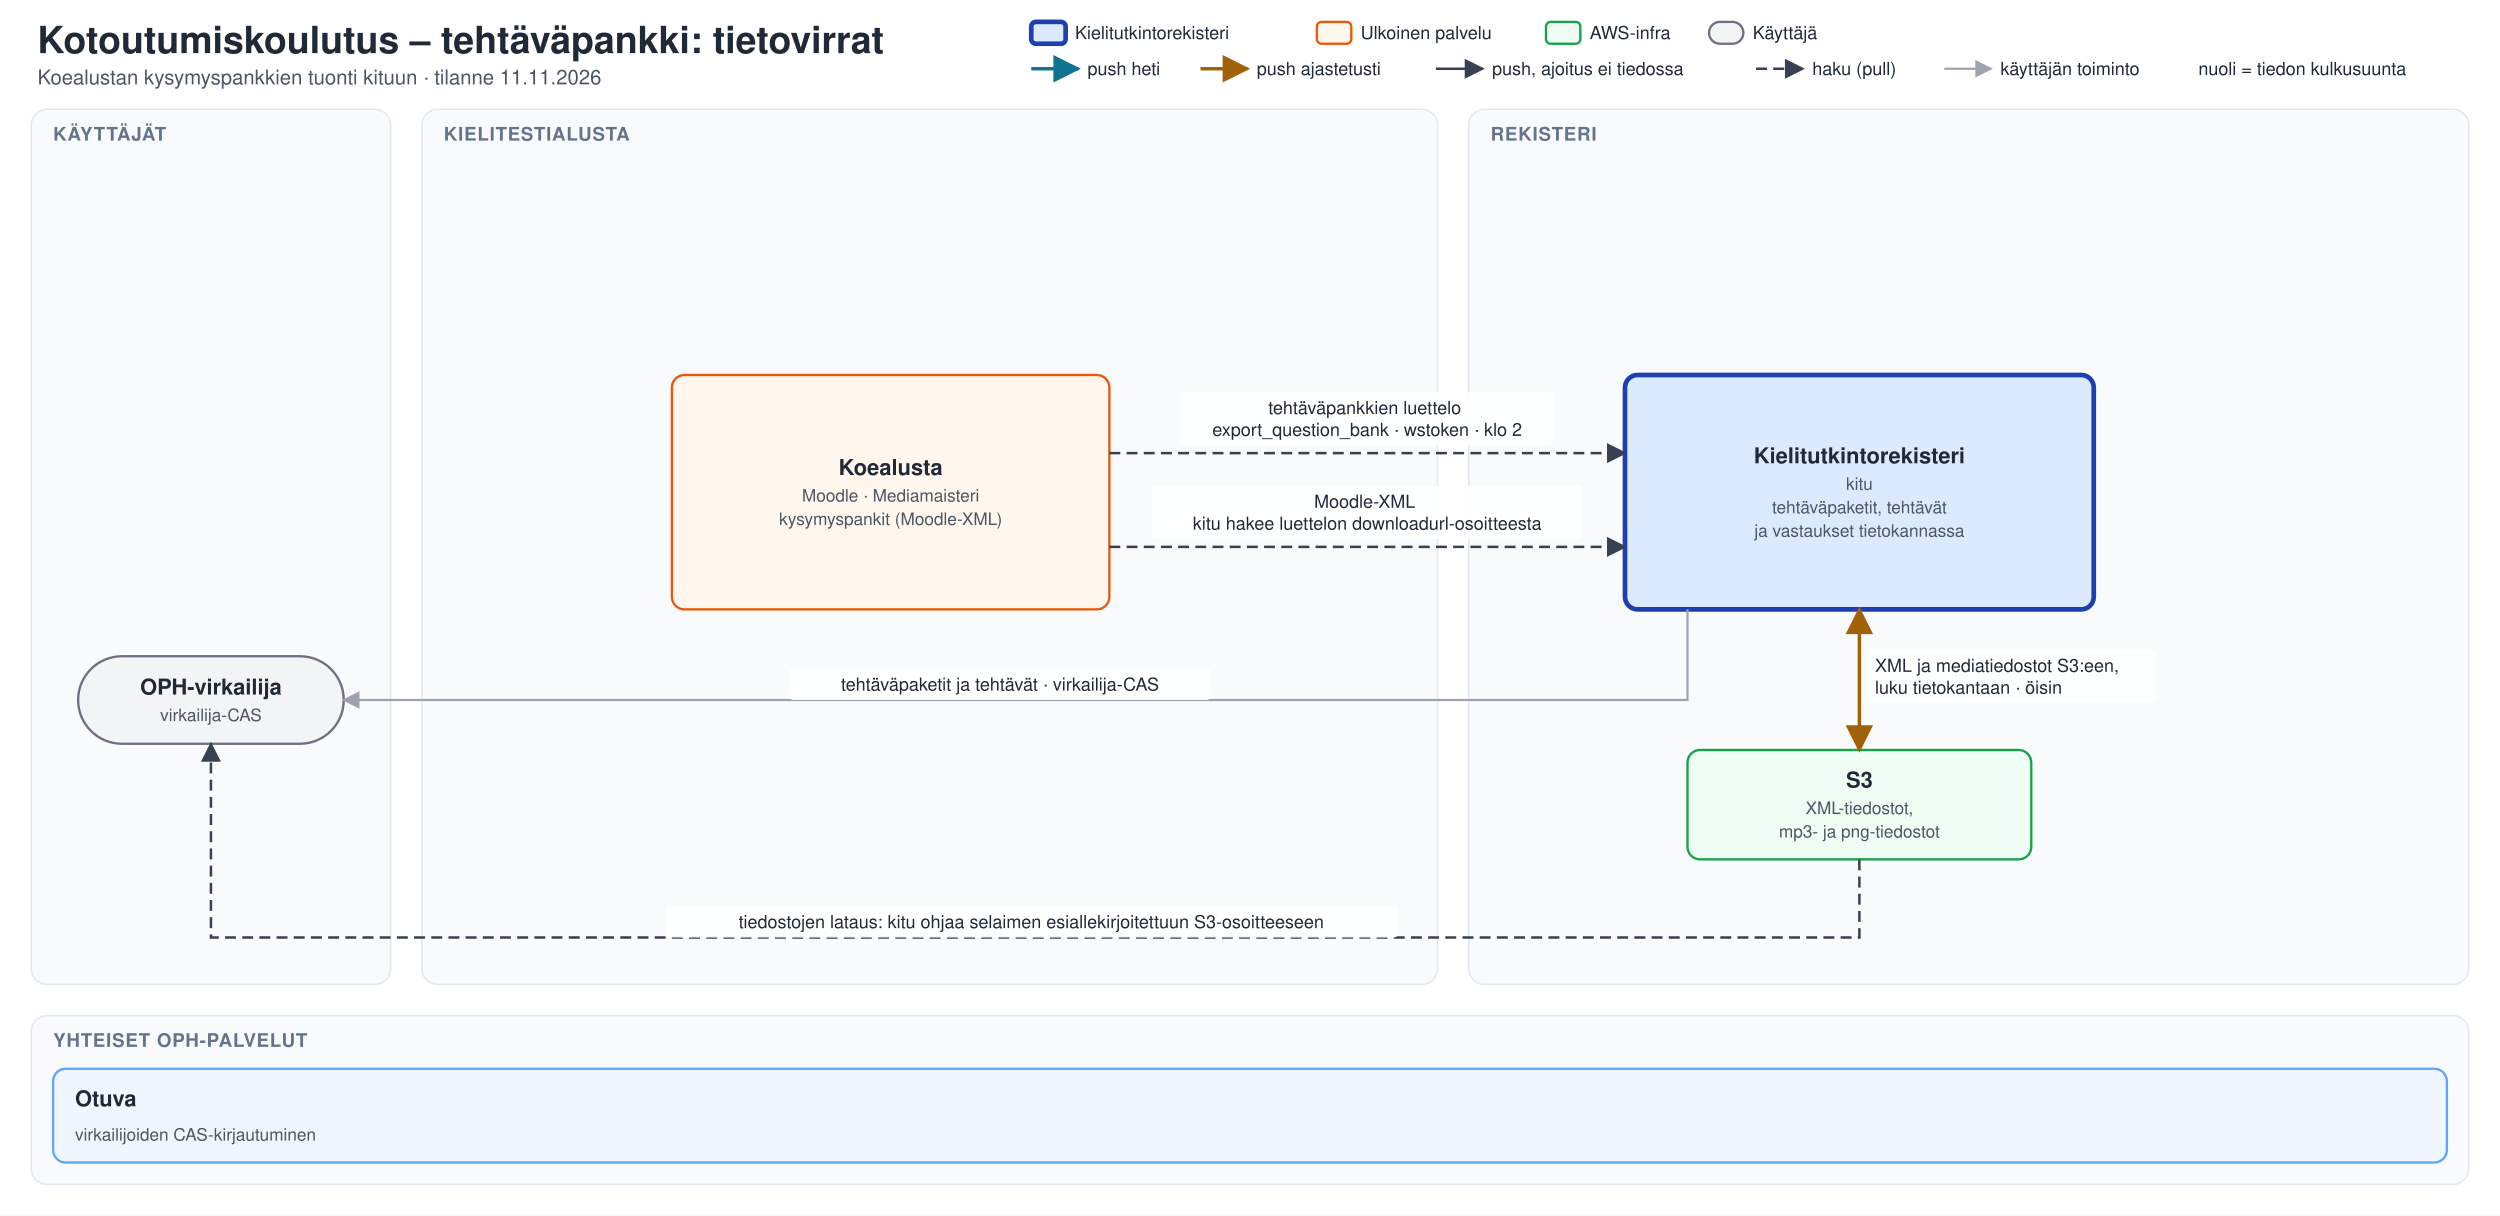
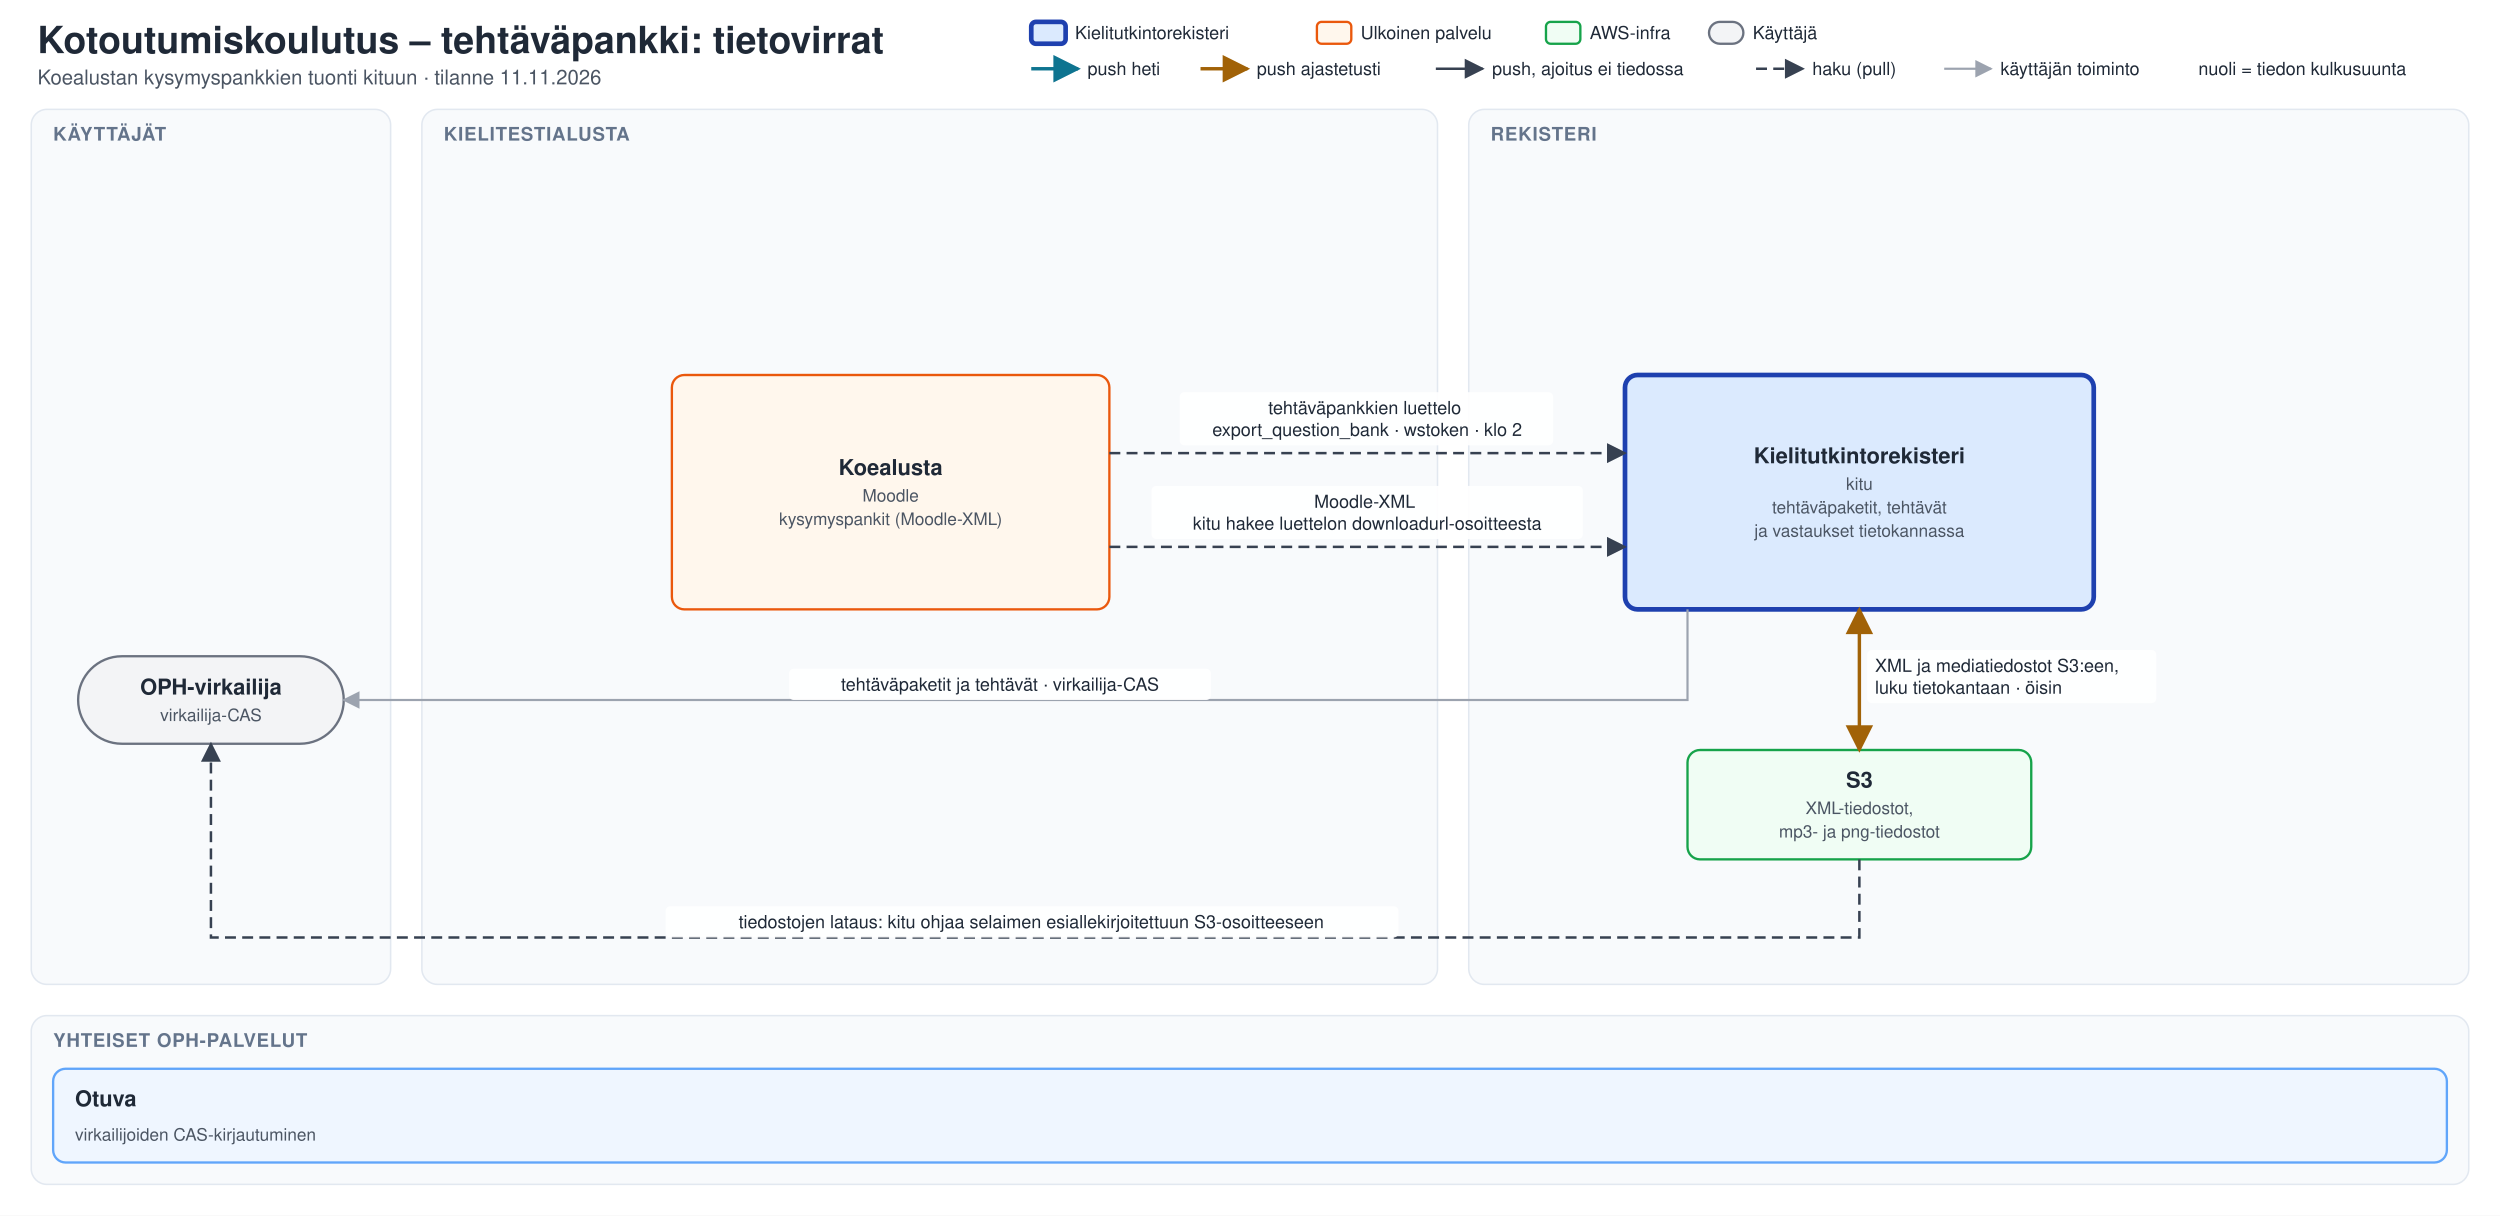
<svg xmlns="http://www.w3.org/2000/svg" width="1600" height="778" viewBox="0 0 1600 778">
  <defs>
    <style>
    text { font-family: Helvetica, Arial, sans-serif; fill: #1f2937; }
    .tausta { fill: #ffffff; }
    .otsikko { font-size: 24px; font-weight: bold; }
    .alaotsikko { font-size: 13px; fill: #4b5563; }
    .kaista { fill: #f8fafc; stroke: #e2e8f0; stroke-width: 1; }
    .kaistan-nimi { font-size: 12px; font-weight: bold; fill: #64748b; letter-spacing: 0.5px; }
    .laatikko rect { stroke-width: 1.5; }
    .nimi { font-size: 14px; font-weight: bold; }
    .lisatieto { font-size: 11px; fill: #4b5563; }
    .kitu rect { fill: #dbeafe; stroke: #1e40af; stroke-width: 3; }
    .kios rect { fill: #ede9fe; stroke: #6d28d9; stroke-width: 2.5; }
    .oph rect { fill: #eff6ff; stroke: #60a5fa; }
    .ulkoinen rect { fill: #fff7ed; stroke: #ea580c; }
    .infra rect { fill: #f0fdf4; stroke: #16a34a; }
    .toimija rect { fill: #f3f4f6; stroke: #6b7280; }
    .ryhma { fill: #f5f9ff; stroke: #60a5fa; stroke-width: 1.5; stroke-dasharray: 4 3; }
    .ryhman-nimi { font-size: 14px; font-weight: bold; fill: #1e3a8a; }
    .nuoli path { fill: none; stroke: #374151; stroke-width: 1.6; }
    .heti path { stroke: #0e7490; stroke-width: 2.2; }
    .ajastettu path { stroke: #a16207; stroke-width: 2.2; }
    .pull path { stroke-dasharray: 7 4; }
    .kayttaja path { stroke: #9ca3af; stroke-width: 1.4; }
    .nuolen-teksti rect { fill: #ffffff; fill-opacity: 0.92; }
    .nuolen-teksti text { font-size: 11.5px; }
    .ei-kaytossa { opacity: 0.5; }
    .selite { font-size: 11.5px; }
    </style>
    <marker id="karki-heti" viewBox="0 0 10 10" refX="9" refY="5" markerWidth="8" markerHeight="8" orient="auto-start-reverse">
      <path d="M 0,0 L 10,5 L 0,10 z" fill="#0e7490" />
    </marker>
    <marker id="karki-ajastettu" viewBox="0 0 10 10" refX="9" refY="5" markerWidth="8" markerHeight="8" orient="auto-start-reverse">
      <path d="M 0,0 L 10,5 L 0,10 z" fill="#a16207" />
    </marker>
    <marker id="karki-push" viewBox="0 0 10 10" refX="9" refY="5" markerWidth="8" markerHeight="8" orient="auto-start-reverse">
      <path d="M 0,0 L 10,5 L 0,10 z" fill="#374151" />
    </marker>
    <marker id="karki-pull" viewBox="0 0 10 10" refX="9" refY="5" markerWidth="8" markerHeight="8" orient="auto-start-reverse">
      <path d="M 0,0 L 10,5 L 0,10 z" fill="#374151" />
    </marker>
    <marker id="karki-kayttaja" viewBox="0 0 10 10" refX="9" refY="5" markerWidth="8" markerHeight="8" orient="auto-start-reverse">
      <path d="M 0,0 L 10,5 L 0,10 z" fill="#9ca3af" />
    </marker>
  </defs>
  <rect class="tausta" x="0" y="0" width="1600" height="778" />
  <g id="otsikko">
    <text class="otsikko" x="24" y="34">Kotoutumiskoulutus – tehtäväpankki: tietovirrat</text>
    <text class="alaotsikko" x="24" y="54">Koealustan kysymyspankkien tuonti kituun · tilanne 11.11.2026</text>
  </g>
  <g id="selite">
    <g class="laatikko kitu">
      <rect x="660" y="14" width="22" height="14" rx="3" />
    </g>
    <text class="selite" x="688" y="25">Kielitutkintorekisteri</text>
    <g class="laatikko ulkoinen">
      <rect x="842.825" y="14" width="22" height="14" rx="3" />
    </g>
    <text class="selite" x="870.825" y="25">Ulkoinen palvelu</text>
    <g class="laatikko infra">
      <rect x="989.425" y="14" width="22" height="14" rx="3" />
    </g>
    <text class="selite" x="1017.425" y="25">AWS-infra</text>
    <g class="laatikko toimija">
      <rect x="1093.763" y="14" width="22" height="14" rx="7" />
    </g>
    <text class="selite" x="1121.763" y="25">Käyttäjä</text>
    <g class="nuoli heti">
      <path d="M 660,44 L 690,44" marker-end="url(#karki-heti)" />
    </g>
    <text class="selite" x="696" y="48">push heti</text>
    <g class="nuoli ajastettu">
      <path d="M 768.337,44 L 798.337,44" marker-end="url(#karki-ajastettu)" />
    </g>
    <text class="selite" x="804.337" y="48">push ajastetusti</text>
    <g class="nuoli push">
      <path d="M 918.938,44 L 948.938,44" marker-end="url(#karki-push)" />
    </g>
    <text class="selite" x="954.938" y="48">push, ajoitus ei tiedossa</text>
    <g class="nuoli pull">
      <path d="M 1123.875,44 L 1153.875,44" marker-end="url(#karki-pull)" />
    </g>
    <text class="selite" x="1159.875" y="48">haku (pull)</text>
    <g class="nuoli kayttaja">
      <path d="M 1244.287,44 L 1274.287,44" marker-end="url(#karki-kayttaja)" />
    </g>
    <text class="selite" x="1280.287" y="48">käyttäjän toiminto</text>
    <text class="selite" x="1406.962" y="48">nuoli = tiedon kulkusuunta</text>
  </g>
  <g id="kaista-toimijat">
    <rect class="kaista" x="20" y="70" width="230" height="560" rx="10" />
    <text class="kaistan-nimi" x="34" y="90">KÄYTTÄJÄT</text>
  </g>
  <g id="kaista-kielitestialusta">
    <rect class="kaista" x="270" y="70" width="650" height="560" rx="10" />
    <text class="kaistan-nimi" x="284" y="90">KIELITESTIALUSTA</text>
  </g>
  <g id="kaista-rekisteri">
    <rect class="kaista" x="940" y="70" width="640" height="560" rx="10" />
    <text class="kaistan-nimi" x="954" y="90">REKISTERI</text>
  </g>
  <g id="virkailija" class="laatikko toimija">
    <rect x="50" y="420" width="170" height="56" rx="28" />
    <text class="nimi" x="135" y="444.5" text-anchor="middle">OPH-virkailija</text>
    <text class="lisatieto" x="135" y="461.5" text-anchor="middle">virkailija-CAS</text>
  </g>
  <g id="koealusta" class="laatikko ulkoinen">
    <rect x="430" y="240" width="280" height="150" rx="8" />
    <text class="nimi" x="570" y="304" text-anchor="middle">Koealusta</text>
-     <text class="lisatieto" x="570" y="321" text-anchor="middle">Moodle · Mediamaisteri</text>
+     <text class="lisatieto" x="570" y="321" text-anchor="middle">Moodle</text>
    <text class="lisatieto" x="570" y="336" text-anchor="middle">kysymyspankit (Moodle-XML)</text>
  </g>
  <g id="kitu" class="laatikko kitu">
    <rect x="1040" y="240" width="300" height="150" rx="8" />
    <text class="nimi" x="1190" y="296.5" text-anchor="middle">Kielitutkintorekisteri</text>
    <text class="lisatieto" x="1190" y="313.5" text-anchor="middle">kitu</text>
    <text class="lisatieto" x="1190" y="328.5" text-anchor="middle">tehtäväpaketit, tehtävät</text>
    <text class="lisatieto" x="1190" y="343.5" text-anchor="middle">ja vastaukset tietokannassa</text>
  </g>
  <g id="s3" class="laatikko infra">
    <rect x="1080" y="480" width="220" height="70" rx="8" />
    <text class="nimi" x="1190" y="504" text-anchor="middle">S3</text>
    <text class="lisatieto" x="1190" y="521" text-anchor="middle">XML-tiedostot,</text>
    <text class="lisatieto" x="1190" y="536" text-anchor="middle">mp3- ja png-tiedostot</text>
  </g>
  <g id="kitu-hakee-luettelon" class="nuoli pull">
    <path d="M 710,290 L 1040,290" marker-end="url(#karki-pull)" />
    <g class="nuolen-teksti">
      <rect x="755" y="251" width="239" height="34" rx="3" />
      <text x="875" y="265" text-anchor="middle">
        <tspan x="875" y="265">tehtäväpankkien luettelo</tspan>
        <tspan x="875" y="279">export_question_bank · wstoken · klo 2</tspan>
      </text>
    </g>
  </g>
  <g id="kitu-hakee-xml" class="nuoli pull">
    <path d="M 710,350 L 1040,350" marker-end="url(#karki-pull)" />
    <g class="nuolen-teksti">
      <rect x="737" y="311" width="276" height="34" rx="3" />
      <text x="875" y="325" text-anchor="middle">
        <tspan x="875" y="325">Moodle-XML</tspan>
        <tspan x="875" y="339">kitu hakee luettelon downloadurl-osoitteesta</tspan>
      </text>
    </g>
  </g>
  <g id="kitu-s3" class="nuoli ajastettu">
    <path d="M 1190,390 L 1190,480" marker-end="url(#karki-ajastettu)" marker-start="url(#karki-ajastettu)" />
    <g class="nuolen-teksti">
      <rect x="1195" y="416" width="185" height="34" rx="3" />
      <text x="1200" y="430" text-anchor="start">
        <tspan x="1200" y="430">XML ja mediatiedostot S3:een,</tspan>
        <tspan x="1200" y="444">luku tietokantaan · öisin</tspan>
      </text>
    </g>
  </g>
  <g id="kitu-virkailija" class="nuoli kayttaja">
    <path d="M 1080,390 L 1080,448 L 220,448" marker-end="url(#karki-kayttaja)" />
    <g class="nuolen-teksti">
      <rect x="505" y="428" width="270" height="20" rx="3" />
      <text x="640" y="442" text-anchor="middle">
        <tspan x="640" y="442">tehtäväpaketit ja tehtävät · virkailija-CAS</tspan>
      </text>
    </g>
  </g>
  <g id="virkailija-hakee-s3" class="nuoli pull">
    <path d="M 1190,550 L 1190,600 L 135,600 L 135,476" marker-end="url(#karki-pull)" />
    <g class="nuolen-teksti">
      <rect x="426" y="580" width="469" height="20" rx="3" />
      <text x="660" y="594" text-anchor="middle">
        <tspan x="660" y="594">tiedostojen lataus: kitu ohjaa selaimen esiallekirjoitettuun S3-osoitteeseen</tspan>
      </text>
    </g>
  </g>
  <g id="kaista-yhteiset">
    <rect class="kaista" x="20" y="650" width="1560" height="108" rx="10" />
    <text class="kaistan-nimi" x="34" y="670">YHTEISET OPH-PALVELUT</text>
  </g>
  <g id="otuva" class="laatikko oph">
    <rect x="34.0" y="684" width="1532" height="60" rx="8" />
    <text class="nimi" x="48.0" y="708">Otuva</text>
    <text class="lisatieto" x="48.0" y="730">virkailijoiden CAS-kirjautuminen</text>
  </g>
</svg>
